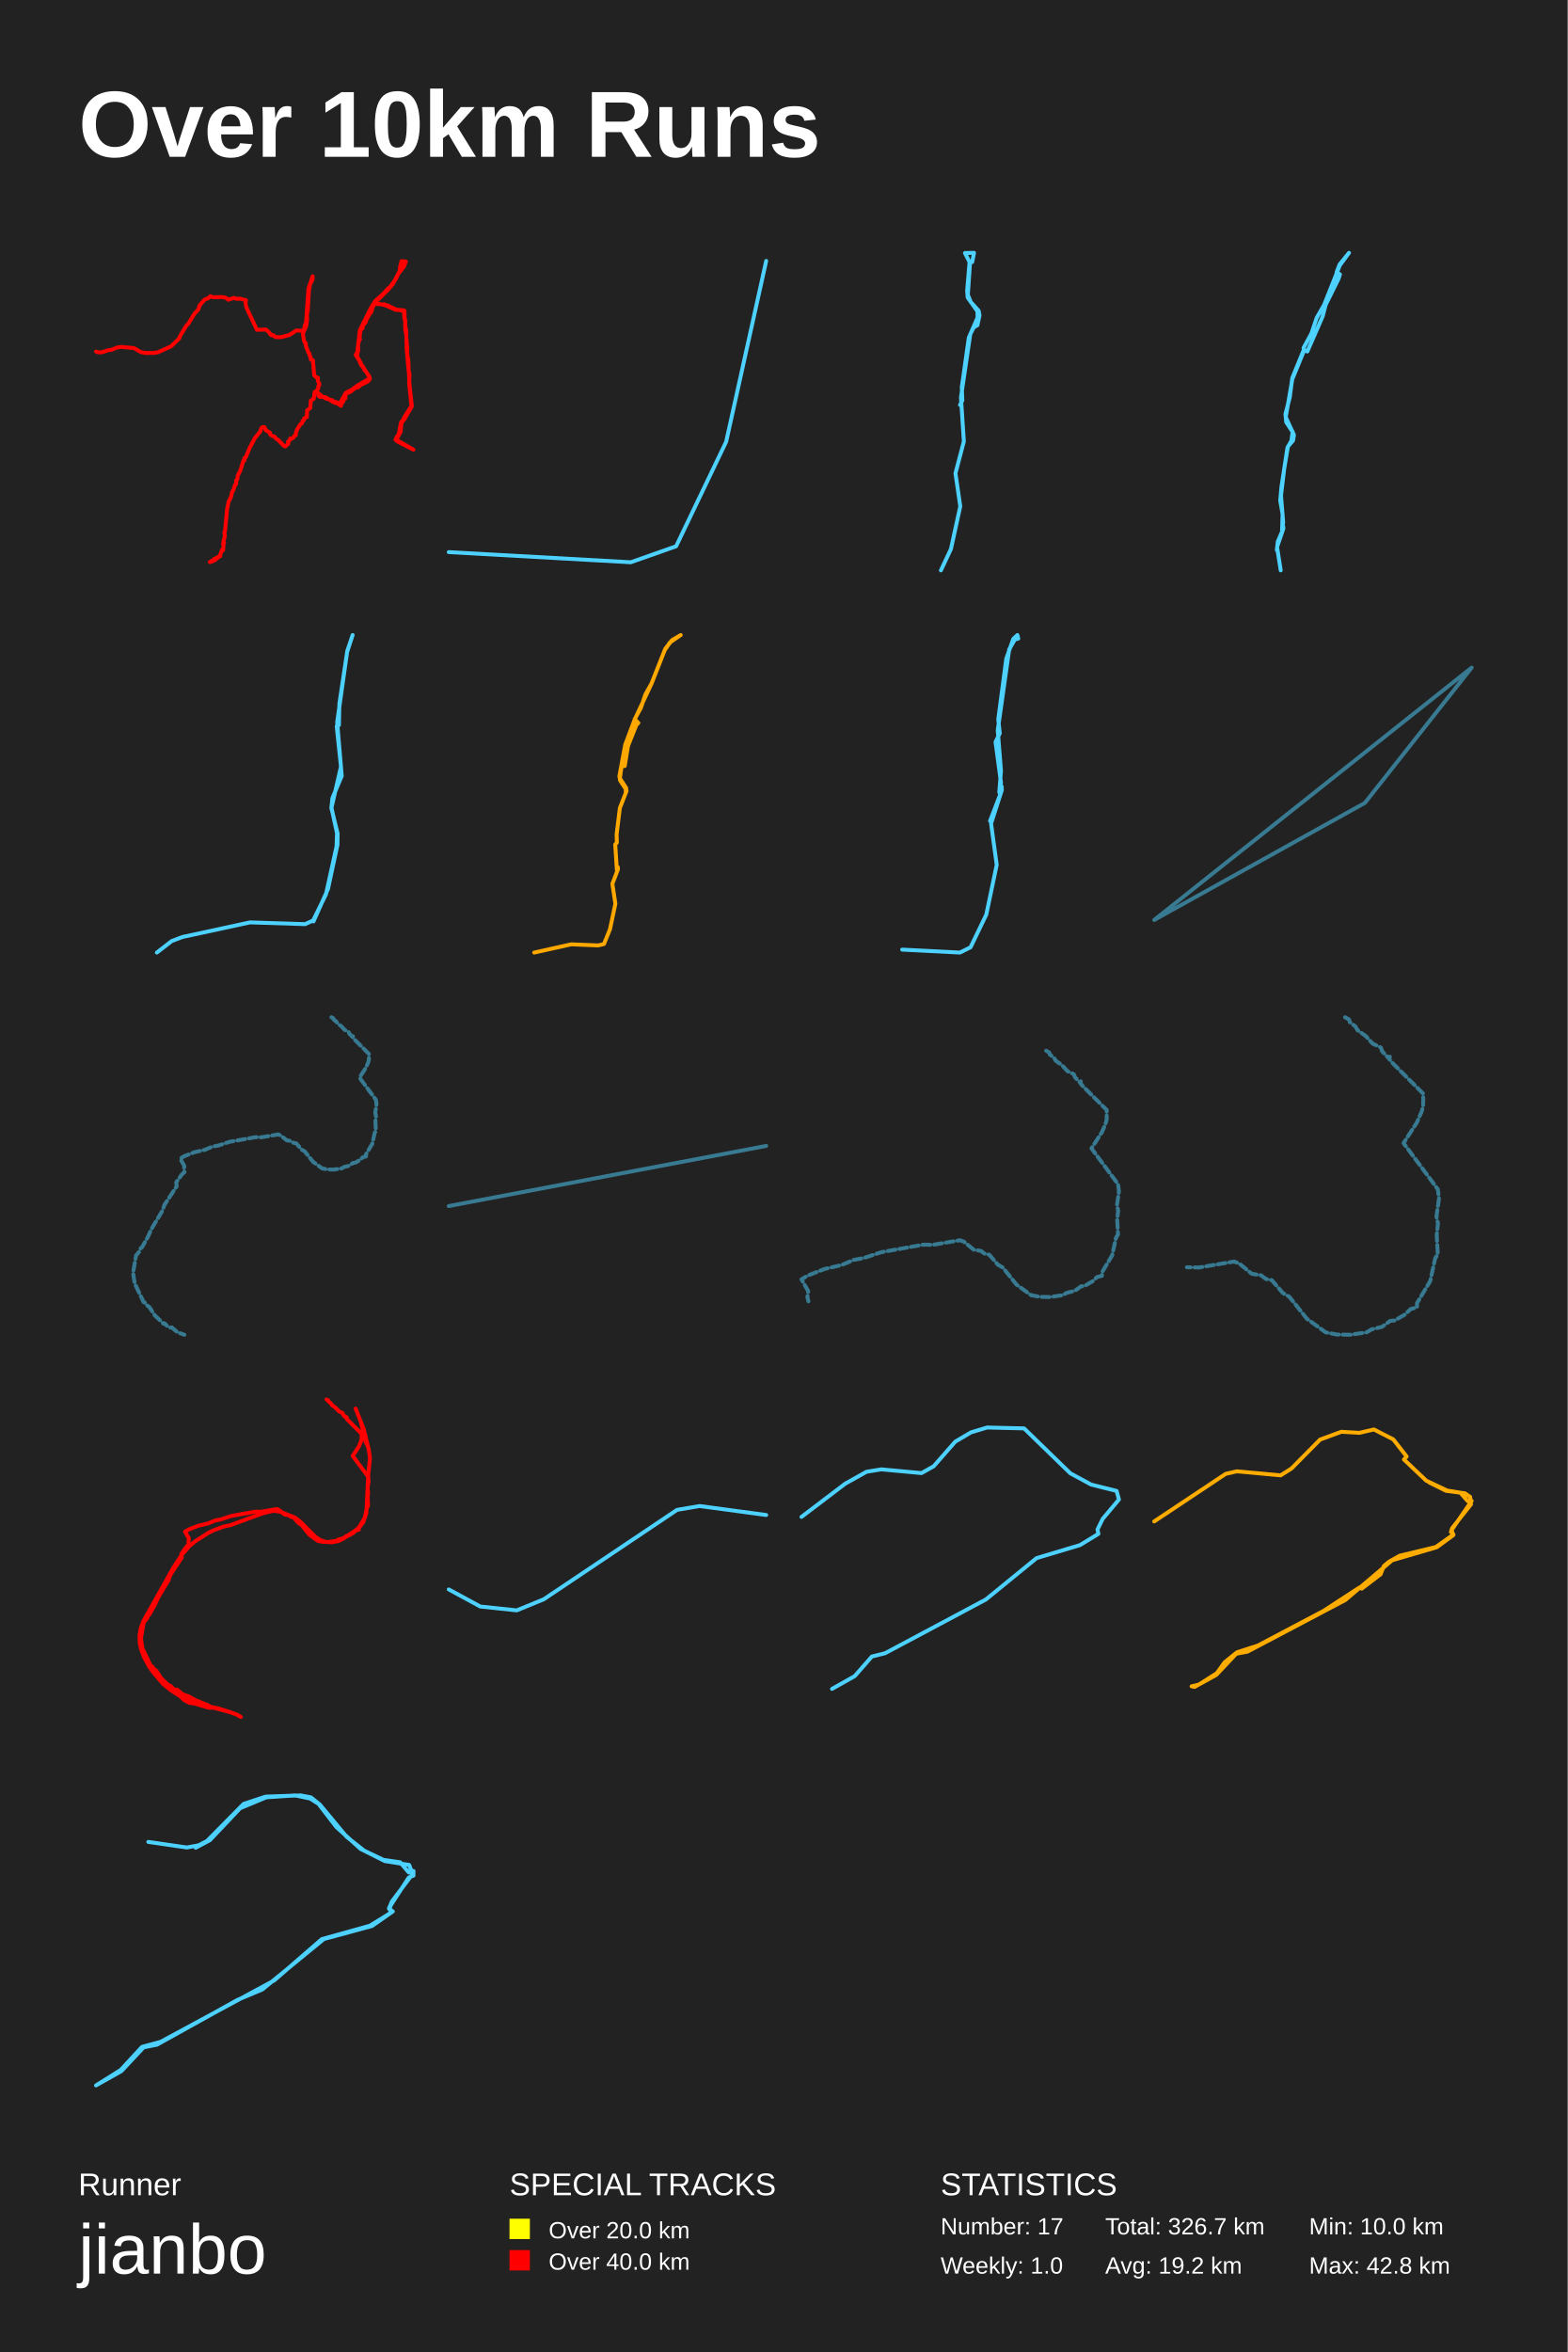
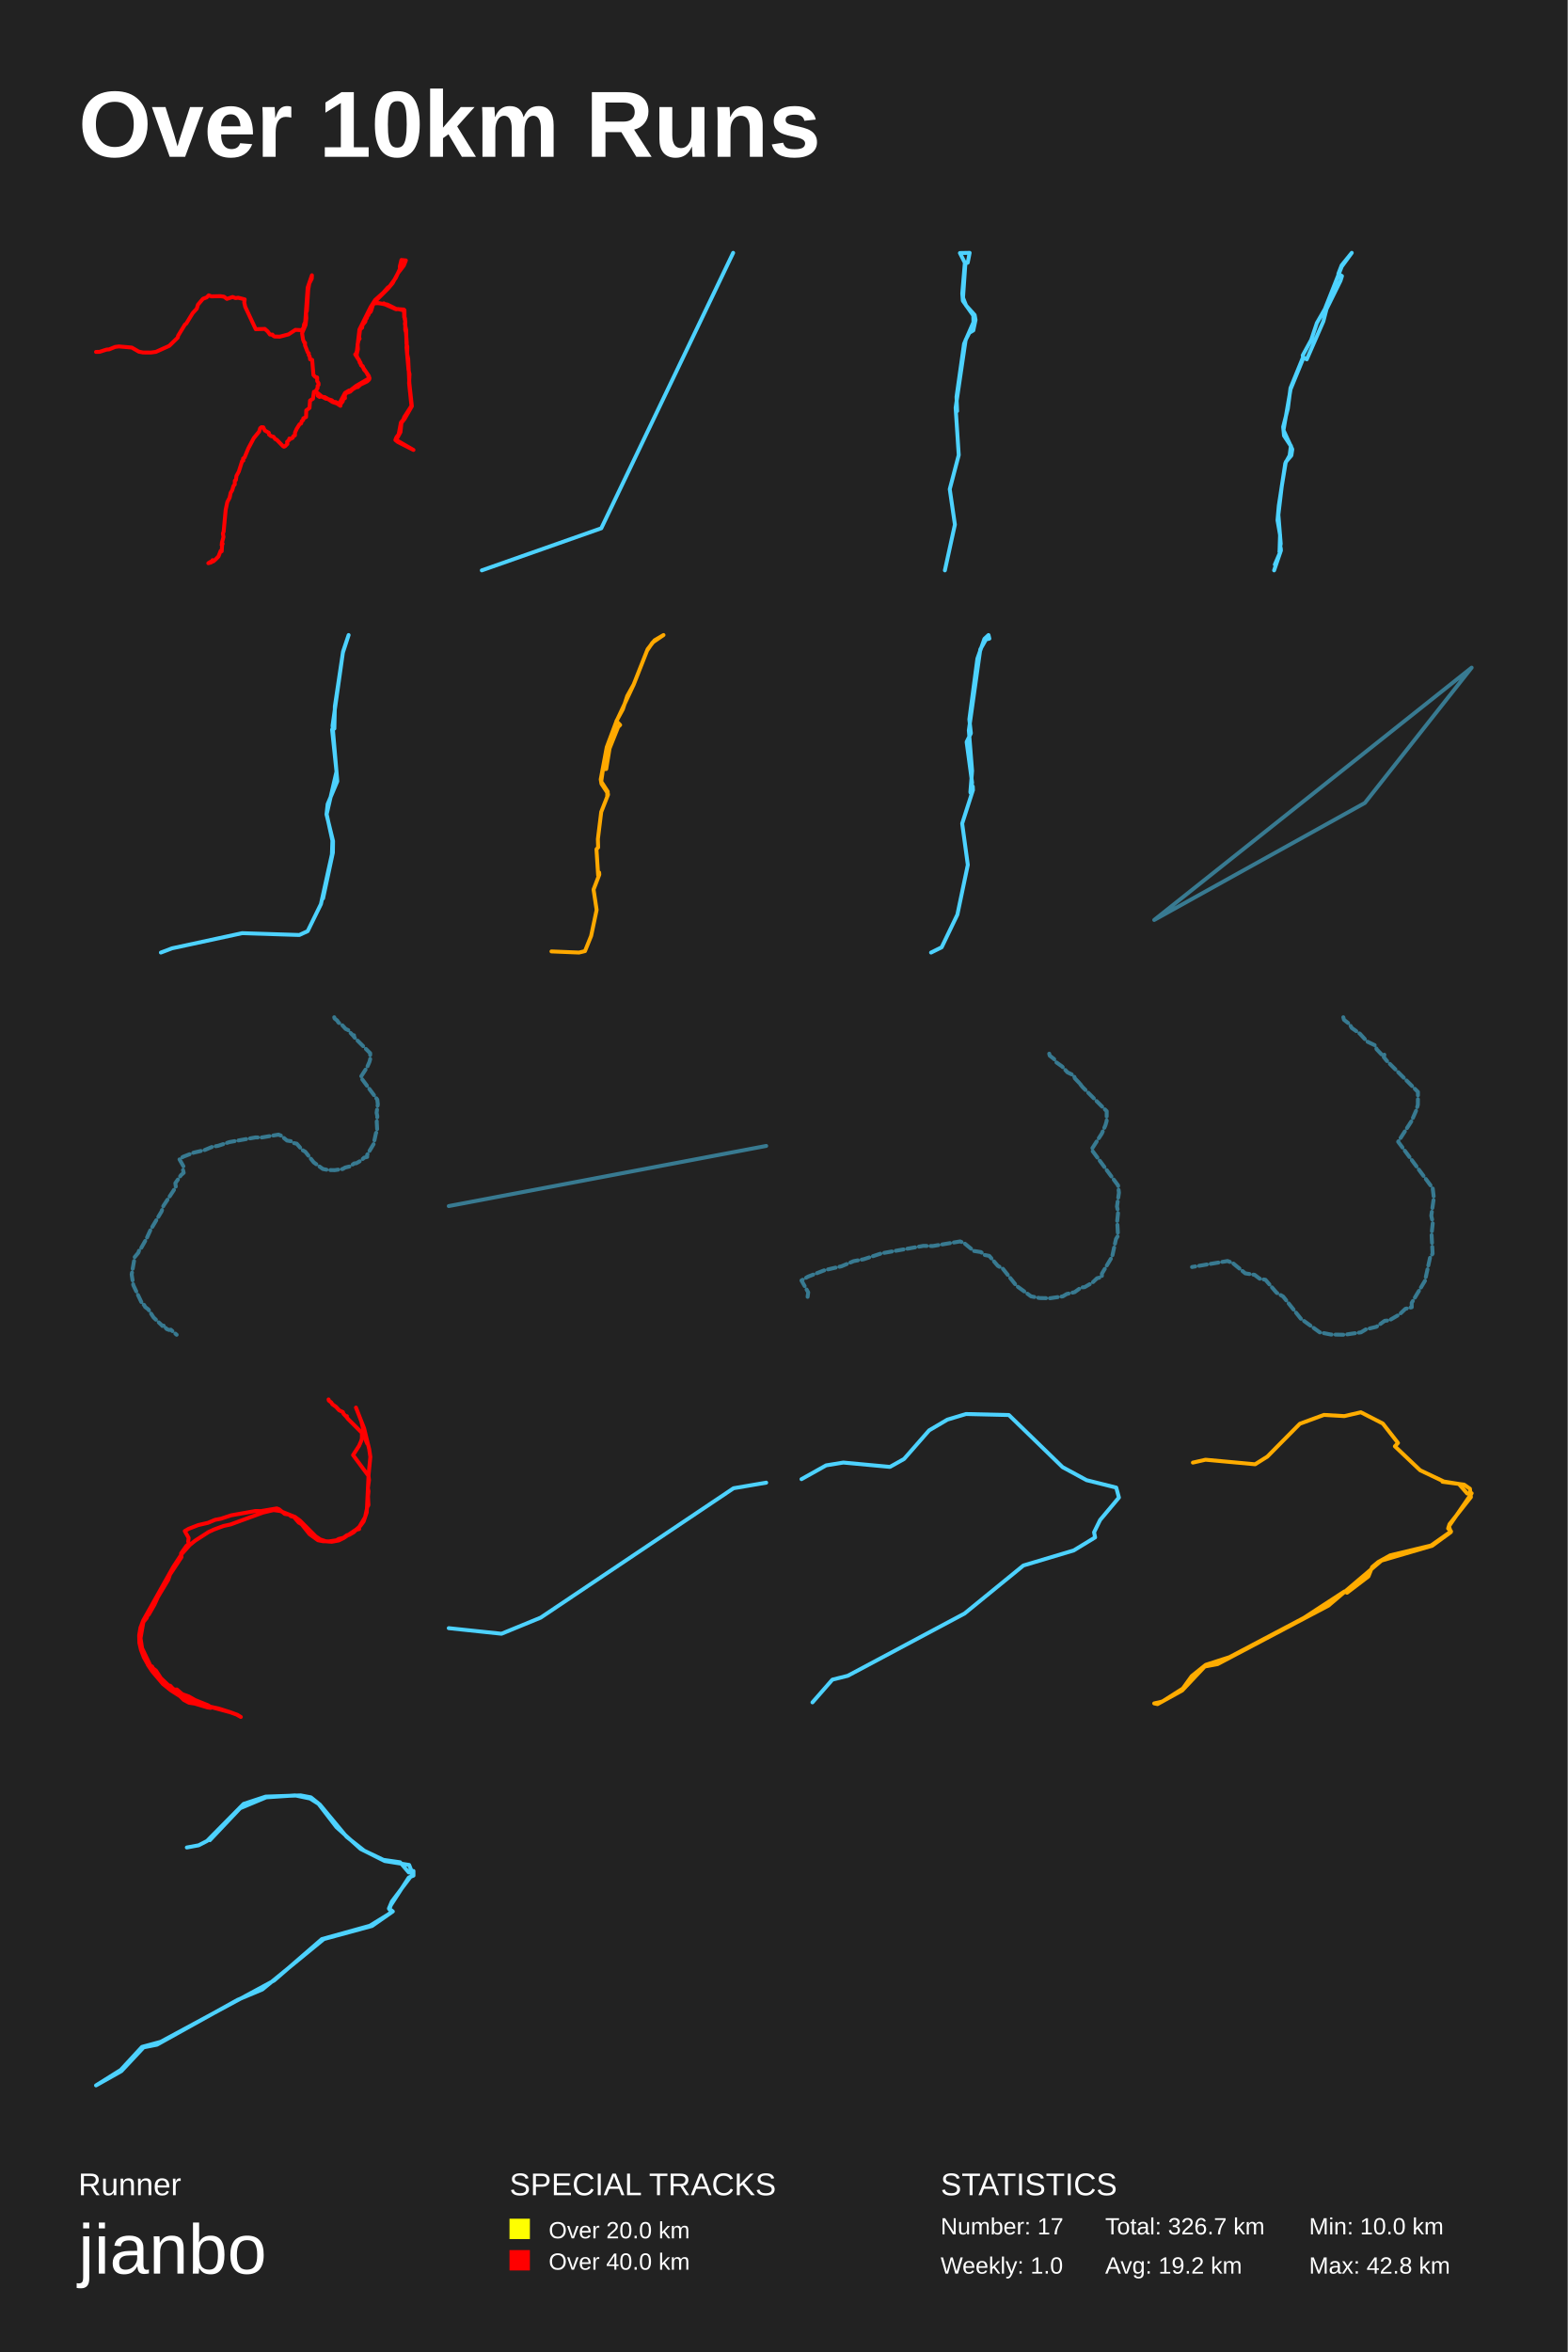
<svg xmlns="http://www.w3.org/2000/svg" baseProfile="full" height="300mm" version="1.1" viewBox="0,0,200,300" width="200mm">
  <defs />
  <rect fill="#222222" height="300" width="200" x="0" y="0" />
  <text fill="#FFFFFF" style="font-size:12px; font-family:Arial; font-weight:bold;" x="10" y="20">Over 10km Runs</text>
  <text fill="#FFFFFF" style="font-size:4px; font-family:Arial" x="10" y="280">Runner</text>
  <text fill="#FFFFFF" style="font-size:9px; font-family:Arial" x="10" y="290">jianbo</text>
  <text fill="#FFFFFF" style="font-size:4px; font-family:Arial" x="65" y="280">SPECIAL TRACKS</text>
  <rect fill="yellow" height="2.6" width="2.6" x="65" y="283" />
  <text fill="#FFFFFF" style="font-size:3px; font-family:Arial" x="70" y="285.5">Over 20.0 km</text>
  <rect fill="red" height="2.6" width="2.6" x="65" y="287" />
  <text fill="#FFFFFF" style="font-size:3px; font-family:Arial" x="70" y="289.5">Over 40.0 km</text>
  <text fill="#FFFFFF" style="font-size:4px; font-family:Arial" x="120" y="280">STATISTICS</text>
  <text fill="#FFFFFF" style="font-size:3px; font-family:Arial" x="120" y="285">Number: 17</text>
  <text fill="#FFFFFF" style="font-size:3px; font-family:Arial" x="120" y="290">Weekly: 1.0</text>
  <text fill="#FFFFFF" style="font-size:3px; font-family:Arial" x="141" y="285">Total: 326.7 km</text>
  <text fill="#FFFFFF" style="font-size:3px; font-family:Arial" x="141" y="290">Avg: 19.2 km</text>
  <text fill="#FFFFFF" style="font-size:3px; font-family:Arial" x="167" y="285">Min: 10.0 km</text>
  <text fill="#FFFFFF" style="font-size:3px; font-family:Arial" x="167" y="290">Max: 42.8 km</text>
-   <polyline fill="none" opacity="1" points="12.25,44.846 12.554,44.947 12.999,44.935 13.868,44.655 14.225,44.62 14.964,44.316 15.442,44.251 17.079,44.394 17.973,44.911 18.499,45.018 19.504,45.024 20.132,44.941 21.832,44.174 22.904,43.127 22.947,42.901 23.812,41.48 23.981,41.361 24.797,40.029 25.309,39.47 25.463,38.958 26.096,38.221 26.565,38.042 26.825,37.781 27.154,37.912 28.298,37.888 28.757,37.953 29.129,38.233 29.853,37.989 30.216,38.132 30.554,38.084 31.38,38.292 31.322,38.691 31.447,39.238 32.775,42.069 33.925,42.033 34.287,42.348 34.577,42.74 34.9,42.752 34.876,42.812 35.151,42.996 35.818,43.014 36.929,42.723 37.803,42.152 38.619,42.193 38.836,41.86 38.889,41.486 39.044,41.153 39.353,36.805 39.889,35.241 39.875,35.658 39.556,36.282 39.425,37.025 39.247,39.767 39.145,39.963 39.184,40.677 39.083,41.539 38.643,42.574 38.769,43.389 38.914,43.751 39.02,43.793 39.015,44.108 39.372,45.03 39.498,45.113 39.483,45.321 39.604,45.512 39.662,45.88 39.923,45.952 40.082,47.866 40.314,48.11 40.556,48.181 40.556,48.627 40.729,48.901 40.734,49.121 40.609,49.246 40.609,49.519 40.338,49.947 40.618,50.197 40.633,50.494 40.85,50.643 40.971,50.595 41.526,50.667 41.826,50.887 42.42,51.071 42.618,51.273 42.898,51.285 43.347,51.511 44.086,50.132 44.598,49.828 44.748,49.816 45.501,49.24 47.182,48.259 46.776,47.515 46.481,47.182 46.322,46.748 46.109,46.635 46.047,46.32 45.371,45.256 45.501,45.125 45.593,44.804 45.907,42.116 47.322,39.268 47.892,38.37 48.92,37.454 49.5,36.793 49.717,36.657 50.504,35.58 51.021,34.456 51.021,34.123 51.224,33.308 51.784,33.362 51.528,34.01 50.78,34.979 50.113,36.234 49.529,36.93 48.162,38.286 47.858,38.72 49.012,38.869 49.002,38.798 48.949,38.851 49.456,38.952 50.591,39.517 51.523,39.577 51.605,39.66 51.62,40.689 51.712,41.087 51.663,41.397 51.832,42.199 51.857,43.853 51.968,44.293 51.953,45.196 52.084,45.833 52.228,48.907 52.547,51.814 51.62,53.425 51.224,53.925 51.103,55.09 50.562,56.089 52.75,57.355 50.755,56.339 50.456,56.095 50.591,55.75 50.876,55.375 51.161,53.877 51.456,53.532 51.581,53.194 52.494,51.773 52.195,48.907 52.248,47.759 52.122,47.212 51.871,44.394 51.9,43.775 51.803,42.473 51.702,42.122 51.712,41.147 51.668,40.659 51.572,40.534 51.552,39.696 50.784,39.511 50.548,39.547 49.113,38.917 48.379,38.768 47.771,38.792 47.602,39.03 47.384,39.743 47.293,39.91 47.167,39.922 47.046,40.279 46.94,40.308 46.848,40.665 46.713,40.778 46.655,41.105 46.283,41.557 46.25,41.878 46.037,42.045 45.974,42.205 45.868,43.056 45.926,43.276 45.81,43.43 45.68,43.954 45.709,44.608 45.549,45.333 45.655,45.672 45.897,46.029 45.931,46.273 47.1,47.997 47.177,48.324 47.124,48.455 46.863,48.693 46.047,49.079 45.704,49.394 45.549,49.394 45.11,49.638 44.733,49.971 44.144,50.203 44.047,50.536 44.076,50.798 43.82,50.94 43.811,51.178 43.468,51.63 43.502,51.767 43.043,51.463 42.507,51.291 41.724,50.78 41.662,50.875 41.164,50.601 40.536,50.084 40.145,49.989 40.024,50.869 39.652,51.101 39.585,52.034 39.174,52.349 39.15,53.182 38.802,53.354 38.788,53.568 38.6,53.705 38.532,53.99 38.315,54.121 37.962,54.686 37.75,55.161 37.74,55.5 37.523,55.619 37.455,55.815 37.16,55.976 37.04,55.91 36.962,56.154 36.745,56.321 36.789,56.582 36.484,56.891 36.344,56.945 36.219,56.868 35.451,56.077 35.238,55.976 35.031,55.691 34.712,55.595 34.456,55.399 34.437,55.179 33.92,54.888 33.736,54.49 33.505,54.472 33.335,54.603 33.2,55.037 32.529,55.857 31.843,57.147 31.355,58.324 31.177,58.443 31.201,58.705 31.056,58.758 30.631,60.096 30.336,60.637 30.269,61.154 30.134,61.243 30.114,61.736 29.96,61.909 29.8,62.455 29.602,62.782 29.472,63.395 29.177,63.953 28.97,64.946 28.714,67.692 28.617,67.936 28.694,68.37 28.482,69.142 28.588,69.231 28.458,69.374 28.521,69.392 28.467,70.182 28.332,70.135 28.062,70.83 27.695,71.21 27.405,71.46 27.26,71.424 27.125,71.597 26.772,71.692 27.081,71.502 27.299,71.49 27.308,71.306 28.11,70.937" stroke="red" stroke-dasharray="none" stroke-linecap="round" stroke-linejoin="round" stroke-width="0.5" />
-   <polyline fill="none" opacity="1" points="57.25,70.422 80.468,71.718 86.254,69.681 92.641,56.344 97.75,33.282" stroke="#4dd2ff" stroke-dasharray="none" stroke-linecap="round" stroke-linejoin="round" stroke-width="0.5" />
-   <polyline fill="none" opacity="1" points="122.474,51.658 122.772,51.075 122.702,49.389 123.596,43.078 124.858,40.182 124.788,39.642 124.718,40.55 124.7,39.707 123.455,37.956 123.385,37.091 123.683,33.547 124.034,33.417 124.262,32.25 123.105,32.272 123.753,33.547 123.473,37.589 123.841,38.518 124.858,39.642 124.963,40.225 124.7,41.479 124.227,41.76 123.789,42.603 122.596,50.686 122.965,56.305 121.895,60.368 122.509,64.582 121.317,70.027 120.037,72.75" stroke="#4dd2ff" stroke-dasharray="none" stroke-linecap="round" stroke-linejoin="round" stroke-width="0.5" />
-   <polyline fill="none" opacity="1" points="162.899,70.177 163.012,69.093 163.716,67.45 163.703,67.125 163.565,67.543 163.628,65.59 163.326,63.854 163.477,62.134 164.244,57.128 164.759,56.198 164.91,55.051 164.96,55.594 164.935,55.129 164.093,53.858 163.992,52.819 164.546,50.665 164.86,48.231 166.343,44.589 166.783,44.837 168.745,40.342 169.122,38.885 170.769,35.552 170.945,34.994 170.517,34.73 170.907,33.723 172.101,32.25 170.92,33.862 168.921,38.9 167.978,40.543 167.311,42.527 166.306,44.372 166.369,44.713 164.872,48.355 164.03,53.207 165.074,55.47 164.96,56.198 164.307,56.958 163.829,59.825 163.427,63.204 163.703,66.629 163.552,67.558 163.703,67.156 163.728,67.419 162.924,69.775 163.389,72.75" stroke="#4dd2ff" stroke-dasharray="none" stroke-linecap="round" stroke-linejoin="round" stroke-width="0.5" />
-   <polyline fill="none" opacity="1" points="20.011,121.5 21.904,120.035 23.274,119.514 31.896,117.651 38.926,117.875 39.953,117.403 41.585,114.076 42.935,107.968 42.995,106.279 42.29,103.026 43.499,97.787 42.955,92.622 43.237,92.498 43.297,89.766 44.304,83.036 44.989,81.0 44.284,83.161 43.015,92.125 43.599,98.979 42.411,101.785 42.27,103.051 43.076,106.329 43.055,107.744 41.847,113.381 39.994,117.527" stroke="#4dd2ff" stroke-dasharray="none" stroke-linecap="round" stroke-linejoin="round" stroke-width="0.5" />
-   <polyline fill="none" opacity="1" points="68.154,121.5 72.874,120.449 76.304,120.59 77.053,120.411 77.822,118.514 78.508,115.272 78.124,112.735 78.841,110.864 78.82,110.608 78.696,110.954 78.488,107.711 78.696,107.481 78.664,106.443 79.08,103.059 79.933,100.893 79.87,100.573 79.829,101.098 79.839,100.65 79.111,99.547 79.018,98.996 79.766,94.985 80.962,91.793 83.135,87.166 84.871,82.756 85.734,81.654 86.846,81.0 85.463,81.949 84.788,82.961 83.124,87.166 82.324,88.601 81.773,90.268 80.972,91.729 81.44,92.216 81.191,92.46 80.12,95.138 79.704,97.702 79.298,97.74 79.08,99.265 79.891,100.521 79.881,101.021" stroke="#ffa900" stroke-dasharray="none" stroke-linecap="round" stroke-linejoin="round" stroke-width="0.5" />
-   <polyline fill="none" opacity="1" points="126.307,104.72 127.812,100.794 127.79,100.31 127.507,101.116 127.703,99.826 127.005,94.635 127.55,93.533 127.354,91.758 128.379,84.012 129.274,81.484 129.797,81.0 129.906,81.457 129.47,81.565 128.75,82.829 127.289,93.156 127.703,98.32 127.485,101.036 127.703,100.256 127.768,100.901 126.438,105.043 127.158,110.314 125.827,116.66 123.82,120.828 122.467,121.5 115.094,121.124" stroke="#4dd2ff" stroke-dasharray="none" stroke-linecap="round" stroke-linejoin="round" stroke-width="0.5" />
-   <polyline fill="none" opacity="0.5" points="187.75,85.158 174.124,102.416 147.25,117.342 187.75,85.158 174.124,102.416 147.25,117.342 187.75,85.158 174.124,102.416 147.25,117.342 187.75,85.158 174.124,102.416 147.25,117.342 187.75,85.158 174.124,102.416 147.25,117.342 187.75,85.158 174.124,102.416 147.25,117.342 187.75,85.158 174.124,102.416 147.25,117.342 187.75,85.158 174.124,102.416 147.25,117.342 187.75,85.158 174.124,102.416 147.25,117.342 187.75,85.158 174.124,102.416 147.25,117.342 187.75,85.158 174.124,102.416 147.25,117.342 187.75,85.158 174.124,102.416 147.25,117.342 187.75,85.158 174.124,102.416 147.25,117.342 187.75,85.158 174.124,102.416 147.25,117.342 187.75,85.158 174.124,102.416 147.25,117.342 187.75,85.158 174.124,102.416 147.25,117.342 187.75,85.158 174.124,102.416 147.25,117.342 187.75,85.158 174.124,102.416 147.25,117.342 187.75,85.158 174.124,102.416 147.25,117.342 187.75,85.158 174.124,102.416 147.25,117.342 187.75,85.158 174.124,102.416 147.25,117.342 187.75,85.158 174.124,102.416 147.25,117.342 187.75,85.158 174.124,102.416 147.25,117.342 187.75,85.158 174.124,102.416 147.25,117.342 187.75,85.158 174.124,102.416 147.25,117.342 187.75,85.158 174.124,102.416 147.25,117.342 187.75,85.158 174.124,102.416 147.25,117.342 187.75,85.158 174.124,102.416 147.25,117.342 187.75,85.158 174.124,102.416 147.25,117.342 187.75,85.158 174.124,102.416 147.25,117.342 187.75,85.158 174.124,102.416 147.25,117.342 187.75,85.158 174.124,102.416 147.25,117.342 187.75,85.158 174.124,102.416 147.25,117.342 187.75,85.158 174.124,102.416 147.25,117.342 187.75,85.158 174.124,102.416 147.25,117.342 187.75,85.158 174.124,102.416 147.25,117.342 187.75,85.158 174.124,102.416 147.25,117.342 187.75,85.158 174.124,102.416 147.25,117.342 187.75,85.158 174.124,102.416 147.25,117.342 187.75,85.158 174.124,102.416 147.25,117.342 187.75,85.158 174.124,102.416 147.25,117.342 187.75,85.158 174.124,102.416 147.25,117.342 187.75,85.158 174.124,102.416 147.25,117.342 187.75,85.158 174.124,102.416 147.25,117.342 187.75,85.158 174.124,102.416 147.25,117.342" stroke="#4dd2ff" stroke-dasharray="1,0.5" stroke-linecap="round" stroke-linejoin="round" stroke-width="0.5" />
-   <polyline fill="none" opacity="0.5" points="42.284,129.75 42.529,129.89 42.569,130.044 42.911,130.31 43.042,130.541 43.544,130.898 43.967,131.36 44.474,131.606 44.554,131.837 44.942,132.243 45.022,132.166 44.988,132.313 45.165,132.53 47.064,134.427 47.059,135.204 46.962,135.54 46.676,136.192 45.861,137.452 47.96,140.28 48.028,140.854 47.874,141.946 47.966,142.366 47.892,143.081 47.954,144.25 47.795,144.509 47.492,145.895 46.682,147.246 46.688,147.505 46.3,147.603 45.946,147.939 45.324,148.303 45.045,148.331 44.537,148.695 43.904,148.849 43.602,149.031 42.603,149.178 41.776,149.164 41.097,149.031 39.945,148.198 38.872,146.854 38.473,146.623 37.8,145.839 37.446,145.769 37.138,145.538 36.573,145.447 35.814,144.824 35.495,144.698 33.339,145.062 32.603,145.048 29.305,145.636 27.885,146.105 27.103,146.252 26.139,146.658 24.81,146.966 23.498,147.477 22.984,147.778 23.515,148.716 23.452,149.185 23.532,149.514 23.201,149.801 22.482,150.816 22.545,151.306 20.971,153.692 20.742,154.385 19.339,156.73 18.86,157.787 18.101,159.116 17.947,159.207 17.81,159.592 17.359,160.138 16.972,162.336 17.183,163.693 18.324,166.094 18.546,166.185 18.672,166.436 19.071,166.737 19.738,167.766 20.794,168.767 21.005,168.795 20.834,168.83 21.062,168.851 21.398,169.221 21.701,169.34 21.906,169.305 22.648,169.942 23.521,170.25" stroke="#4dd2ff" stroke-dasharray="1,0.5" stroke-linecap="round" stroke-linejoin="round" stroke-width="0.5" />
-   <polyline fill="none" opacity="0.5" points="97.75,146.164 57.25,153.836 97.75,146.164 57.25,153.836 97.75,146.164 57.25,153.836 97.75,146.164 57.25,153.836 97.75,146.164 57.25,153.836 97.75,146.164 57.25,153.836" stroke="#4dd2ff" stroke-dasharray="1,0.5" stroke-linecap="round" stroke-linejoin="round" stroke-width="0.5" />
-   <polyline fill="none" opacity="0.5" points="133.46,134.02 133.857,134.246 133.921,134.495 134.475,134.925 134.687,135.299 135.499,135.877 136.181,136.624 137.003,137.02 137.132,137.394 137.759,138.051 137.888,137.926 137.833,138.164 138.119,138.515 141.191,141.583 141.182,142.84 141.025,143.384 140.564,144.437 139.244,146.475 142.639,151.049 142.75,151.977 142.501,153.743 142.649,154.422 142.529,155.577 142.63,157.468 142.372,157.887 141.883,160.128 140.573,162.313 140.582,162.732 139.955,162.89 139.383,163.433 138.377,164.022 137.925,164.067 137.104,164.656 136.08,164.905 135.591,165.199 133.977,165.437 132.639,165.414 131.541,165.199 129.677,163.852 127.943,161.679 127.297,161.305 126.209,160.037 125.637,159.924 125.138,159.551 124.225,159.403 122.998,158.396 122.482,158.192 118.994,158.781 117.804,158.758 112.472,159.709 110.175,160.468 108.911,160.705 107.352,161.362 105.202,161.86 103.08,162.686 102.25,163.173 103.108,164.69 103.006,165.448 103.136,165.98" stroke="#4dd2ff" stroke-dasharray="1,0.5" stroke-linecap="round" stroke-linejoin="round" stroke-width="0.5" />
-   <polyline fill="none" opacity="0.5" points="171.603,129.75 172.114,130.042 172.198,130.363 172.911,130.918 173.185,131.399 174.231,132.144 175.111,133.107 176.17,133.618 176.336,134.1 177.145,134.946 177.311,134.786 177.24,135.092 177.609,135.545 181.569,139.5 181.557,141.121 181.355,141.821 180.76,143.179 179.06,145.806 183.436,151.702 183.579,152.899 183.258,155.175 183.448,156.051 183.293,157.54 183.424,159.977 183.091,160.517 182.461,163.406 180.772,166.223 180.784,166.762 179.975,166.967 179.238,167.667 177.942,168.426 177.359,168.484 176.3,169.243 174.98,169.564 174.35,169.944 172.269,170.25 170.544,170.221 169.129,169.944 166.727,168.207 164.491,165.405 163.659,164.924 162.255,163.289 161.518,163.143 160.876,162.662 159.698,162.472 158.117,161.173 157.451,160.911 152.955,161.67 151.421,161.64" stroke="#4dd2ff" stroke-dasharray="1,0.5" stroke-linecap="round" stroke-linejoin="round" stroke-width="0.5" />
-   <polyline fill="none" opacity="1" points="41.655,178.5 41.885,178.631 41.922,178.775 42.243,179.024 42.365,179.24 42.835,179.574 43.23,180.007 43.705,180.236 43.78,180.452 44.142,180.832 44.217,180.76 44.185,180.897 44.351,181.101 46.128,182.876 46.122,183.603 46.032,183.917 45.765,184.526 45.002,185.705 46.966,188.351 47.03,188.888 46.886,189.91 46.971,190.303 46.902,190.971 46.96,192.065 46.811,192.307 46.528,193.604 45.77,194.867 45.776,195.11 45.413,195.201 45.082,195.516 44.5,195.856 44.239,195.882 43.764,196.223 43.171,196.367 42.888,196.537 41.954,196.675 41.18,196.662 40.545,196.537 39.467,195.758 38.464,194.501 38.09,194.285 37.461,193.551 37.13,193.486 36.842,193.27 36.313,193.184 35.603,192.602 35.305,192.484 33.287,192.824 32.599,192.811 29.514,193.361 28.185,193.8 27.454,193.938 26.552,194.317 25.309,194.606 24.081,195.084 23.601,195.365 24.097,196.243 24.038,196.681 24.113,196.989 23.804,197.258 23.131,198.207 23.19,198.665 21.717,200.898 21.503,201.547 20.19,203.74 19.742,204.729 19.032,205.973 18.888,206.058 18.76,206.418 18.339,206.929 17.976,208.984 18.173,210.254 19.24,212.5 19.449,212.585 19.566,212.821 19.94,213.102 20.564,214.064 21.551,215 21.749,215.027 21.589,215.059 21.802,215.079 22.117,215.426 22.4,215.537 22.592,215.505 23.286,216.1 24.102,216.388 24.919,216.853 26.547,217.508 26.926,217.75 26.899,217.848 26.493,217.789 24.882,217.305 24.145,217.193 23.473,216.833 23.008,216.369 21.834,215.622 20.826,214.811 19.454,213.194 18.904,212.369 19.731,213.456 21.247,215.033 22.528,215.989 23.329,216.46 24.871,217.187 29.391,218.404 30.197,218.699 30.731,219.0 30.283,218.725 29.295,218.365 27.902,217.927 25.778,217.455 23.99,216.761 23.03,216.277 21.904,215.518 20.473,214.241 18.83,212.199 18.392,211.413 18.029,210.464 17.826,209.587 17.799,208.618 17.965,207.649 18.306,206.752 22.128,199.936 23.211,198.286 24.22,197.153 24.914,196.59 26.621,195.49 27.326,195.162 28.537,194.717 29.418,194.527 33.538,193.021 34.888,192.7 35.753,192.824 37.61,193.564 38.261,194.042 40.247,196.033 40.828,196.426 41.554,196.668 42.291,196.727 43.176,196.564 43.817,196.249 45.429,195.149 45.925,194.717 46.347,194.141 46.742,192.995 46.976,188.181 47.201,185.941 47.051,184.939 46.405,182.293 45.37,179.666 46.048,181.395 46.635,183.858 46.816,184.277 46.896,184.395" stroke="red" stroke-dasharray="none" stroke-linecap="round" stroke-linejoin="round" stroke-width="0.5" />
-   <polyline fill="none" opacity="1" points="57.25,202.732 61.278,204.914 65.925,205.405 69.378,203.987 86.375,192.586 89.252,192.095 97.75,193.241" stroke="#4dd2ff" stroke-dasharray="none" stroke-linecap="round" stroke-linejoin="round" stroke-width="0.5" />
-   <polyline fill="none" opacity="1" points="102.25,193.484 107.834,189.243 110.546,187.726 112.438,187.418 117.566,187.895 119.116,187.024 121.873,183.878 123.879,182.699 125.93,182.081 130.648,182.193 136.551,187.923 139.195,189.356 142.454,190.17 142.75,191.265 140.676,193.737 140.015,195.085 140.129,195.647 137.782,197.079 132.243,198.737 125.771,204.017 112.916,210.87 111.23,211.291 109.042,213.79 106.147,215.419" stroke="#4dd2ff" stroke-dasharray="none" stroke-linecap="round" stroke-linejoin="round" stroke-width="0.5" />
-   <polyline fill="none" opacity="1" points="147.25,194.059 156.374,187.992 157.796,187.668 163.376,188.181 164.754,187.318 168.408,183.624 171.121,182.626 173.419,182.761 175.278,182.329 177.751,183.597 179.457,185.781 179.107,186.158 181.952,188.855 184.621,190.122 186.306,190.392 187.247,191.47 187.75,191.443 185.19,195.164 185.409,195.812 183.308,197.349 177.598,199.02 171.624,204.089 159.153,210.668 157.709,210.938 155.171,213.634 152.392,215.171 152.02,215.09 152.939,214.874 155.236,213.418 156.243,212.016 157.818,210.749 160.487,209.886 168.868,205.464 173.419,202.499 173.725,202.633 176.132,200.8 176.547,199.748 177.226,199.182 178.582,198.427 183.177,197.322 185.431,195.731 185.103,195.407 185.256,194.922 187.662,191.875 187.553,190.931 186.897,190.473 184.468,190.149 182.346,189.097" stroke="#ffac00" stroke-dasharray="none" stroke-linecap="round" stroke-linejoin="round" stroke-width="0.5" />
-   <polyline fill="none" opacity="1" points="18.921,234.938 23.836,235.649 25.34,235.371 26.419,234.814 31.083,230.086 33.892,229.159 38.356,229.004 39.66,229.251 40.813,230.179 44.224,234.289 46.456,236.051 48.913,237.225 51.045,237.534 52.148,238.832 52.75,238.647 52.75,239.234 52.148,239.481 49.866,243.004 49.665,243.53 50.117,243.808 47.459,245.662 41.315,247.331 33.465,253.759 30.306,255.087 20.024,260.804 18.319,261.144 15.485,264.173 12.25,265.996 15.41,264.018 18.118,261.082 20.5,260.434 34.97,252.615 41.064,247.331 47.183,245.631 49.59,244.148 50.042,243.746 49.615,243.437 49.991,242.541 52.65,239.018 52.198,237.874 49.089,237.38 46.004,235.834 42.92,233.053 40.638,230.086 39.559,229.406 37.653,229.004 33.967,229.251 30.632,230.642 26.77,234.722 24.964,235.68" stroke="#4dd2ff" stroke-dasharray="none" stroke-linecap="round" stroke-linejoin="round" stroke-width="0.5" />
+   <polyline fill="none" opacity="1" points="12.25,44.889 12.698,44.877 13.574,44.596 13.934,44.56 14.678,44.254 15.16,44.188 16.809,44.332 17.71,44.854 18.24,44.961 19.252,44.967 19.885,44.883 21.598,44.111 22.678,43.056 22.722,42.828 23.593,41.396 23.763,41.277 24.585,39.934 25.101,39.371 25.257,38.856 25.894,38.113 26.366,37.933 26.629,37.669 26.96,37.801 28.113,37.777 28.576,37.843 28.95,38.125 29.68,37.879 30.045,38.023 30.386,37.975 31.218,38.185 31.159,38.586 31.286,39.137 32.624,41.99 33.782,41.954 34.147,42.271 34.439,42.667 34.765,42.679 34.741,42.739 35.018,42.924 35.69,42.942 36.809,42.649 37.69,42.073 38.512,42.115 38.731,41.78 38.784,41.402 38.94,41.067 39.252,36.687 39.792,35.111 39.777,35.53 39.456,36.159 39.325,36.908 39.145,39.671 39.042,39.868 39.081,40.587 38.979,41.456 38.536,42.499 38.663,43.32 38.809,43.685 38.916,43.727 38.911,44.045 39.271,44.973 39.398,45.057 39.383,45.267 39.505,45.459 39.563,45.83 39.826,45.902 39.986,47.831 40.22,48.077 40.463,48.149 40.463,48.598 40.638,48.874 40.643,49.095 40.517,49.221 40.517,49.497 40.244,49.928 40.527,50.18 40.541,50.479 40.76,50.629 40.882,50.581 41.441,50.653 41.743,50.874 42.342,51.06 42.541,51.264 42.823,51.276 43.276,51.504 44.02,50.114 44.536,49.808 44.687,49.796 45.446,49.215 47.139,48.227 46.731,47.478 46.434,47.142 46.273,46.705 46.059,46.591 45.996,46.273 45.315,45.201 45.446,45.069 45.539,44.746 45.855,42.037 47.281,39.167 47.855,38.263 48.891,37.34 49.475,36.675 49.694,36.537 50.487,35.452 51.008,34.32 51.008,33.984 51.212,33.163 51.777,33.217 51.519,33.87 50.765,34.847 50.093,36.111 49.504,36.812 48.127,38.179 47.821,38.616 48.984,38.766 48.974,38.694 48.92,38.748 49.431,38.85 50.575,39.419 51.514,39.479 51.597,39.563 51.611,40.599 51.704,41.001 51.655,41.312 51.825,42.121 51.85,43.787 51.962,44.23 51.947,45.141 52.078,45.782 52.224,48.88 52.546,51.809 51.611,53.432 51.212,53.936 51.091,55.11 50.546,56.116 52.75,57.392 50.74,56.368 50.439,56.122 50.575,55.775 50.862,55.397 51.149,53.888 51.446,53.54 51.572,53.199 52.492,51.767 52.19,48.88 52.244,47.723 52.117,47.172 51.864,44.332 51.894,43.709 51.796,42.397 51.694,42.043 51.704,41.061 51.66,40.569 51.563,40.444 51.543,39.599 50.77,39.413 50.531,39.449 49.086,38.814 48.346,38.664 47.733,38.688 47.563,38.928 47.344,39.647 47.251,39.815 47.125,39.826 47.003,40.186 46.896,40.216 46.804,40.575 46.667,40.689 46.609,41.019 46.234,41.474 46.2,41.798 45.986,41.966 45.923,42.127 45.816,42.984 45.874,43.206 45.758,43.362 45.626,43.889 45.655,44.548 45.495,45.279 45.602,45.62 45.845,45.98 45.879,46.226 47.057,47.963 47.135,48.292 47.081,48.424 46.818,48.664 45.996,49.053 45.65,49.371 45.495,49.371 45.052,49.616 44.672,49.952 44.079,50.186 43.981,50.521 44.011,50.785 43.753,50.928 43.743,51.168 43.397,51.623 43.432,51.761 42.969,51.456 42.429,51.282 41.641,50.767 41.578,50.863 41.076,50.587 40.444,50.066 40.05,49.97 39.928,50.857 39.553,51.09 39.485,52.031 39.072,52.348 39.047,53.187 38.697,53.361 38.682,53.576 38.493,53.714 38.424,54.001 38.205,54.133 37.85,54.702 37.636,55.182 37.626,55.523 37.407,55.643 37.339,55.84 37.042,56.002 36.921,55.936 36.843,56.182 36.624,56.35 36.668,56.613 36.361,56.925 36.22,56.979 36.094,56.901 35.32,56.104 35.106,56.002 34.897,55.715 34.575,55.619 34.317,55.421 34.298,55.2 33.777,54.906 33.592,54.505 33.359,54.487 33.189,54.618 33.052,55.056 32.376,55.882 31.685,57.182 31.193,58.368 31.013,58.488 31.038,58.752 30.892,58.805 30.464,60.153 30.167,60.698 30.099,61.219 29.962,61.309 29.943,61.806 29.787,61.98 29.627,62.531 29.427,62.86 29.296,63.477 28.999,64.04 28.79,65.04 28.532,67.807 28.434,68.053 28.512,68.49 28.298,69.268 28.405,69.358 28.274,69.502 28.337,69.52 28.284,70.316 28.147,70.268 27.875,70.969 27.505,71.352 27.213,71.604 27.067,71.568 26.931,71.741 26.576,71.837 26.887,71.645 27.106,71.633 27.116,71.448" stroke="red" stroke-dasharray="none" stroke-linecap="round" stroke-linejoin="round" stroke-width="0.5" />
+   <polyline fill="none" opacity="1" points="61.467,72.75 76.708,67.383 93.533,32.25" stroke="#4dd2ff" stroke-dasharray="none" stroke-linecap="round" stroke-linejoin="round" stroke-width="0.5" />
+   <polyline fill="none" opacity="1" points="122.105,52.432 122.03,50.624 122.989,43.859 124.342,40.754 124.267,40.175 124.192,41.148 124.173,40.244 122.838,38.367 122.763,37.44 123.083,33.64 123.459,33.501 123.703,32.25 122.462,32.273 123.158,33.64 122.857,37.973 123.252,38.97 124.342,40.175 124.455,40.8 124.173,42.144 123.665,42.445 123.195,43.349 121.917,52.015 122.312,58.039 121.166,62.394 121.823,66.912 120.545,72.75" stroke="#4dd2ff" stroke-dasharray="none" stroke-linecap="round" stroke-linejoin="round" stroke-width="0.5" />
+   <polyline fill="none" opacity="1" points="162.642,72.014 163.402,70.241 163.389,69.89 163.239,70.341 163.307,68.234 162.982,66.36 163.144,64.504 163.972,59.101 164.528,58.097 164.691,56.859 164.746,57.445 164.718,56.943 163.809,55.571 163.701,54.45 164.298,52.125 164.637,49.499 166.238,45.567 166.713,45.835 168.83,40.983 169.237,39.411 171.014,35.814 171.204,35.211 170.743,34.927 171.164,33.839 172.453,32.25 171.177,33.99 169.02,39.427 168.002,41.201 167.283,43.342 166.197,45.333 166.265,45.701 164.651,49.633 163.741,54.869 164.868,57.311 164.746,58.097 164.04,58.917 163.524,62.011 163.09,65.658 163.389,69.355 163.226,70.358 163.389,69.923 163.416,70.208 162.547,72.75" stroke="#4dd2ff" stroke-dasharray="none" stroke-linecap="round" stroke-linejoin="round" stroke-width="0.5" />
+   <polyline fill="none" opacity="1" points="20.524,121.5 21.946,120.959 30.891,119.027 38.185,119.259 39.251,118.769 40.944,115.317 42.344,108.98 42.407,107.228 41.675,103.853 42.929,98.417 42.365,93.058 42.657,92.929 42.72,90.095 43.765,83.113 44.476,81.0 43.744,83.242 42.427,92.543 43.033,99.654 41.8,102.565 41.654,103.879 42.49,107.28 42.469,108.748 41.215,114.596" stroke="#4dd2ff" stroke-dasharray="none" stroke-linecap="round" stroke-linejoin="round" stroke-width="0.5" />
+   <polyline fill="none" opacity="1" points="70.353,121.356 73.863,121.5 74.629,121.316 75.416,119.376 76.117,116.06 75.724,113.464 76.458,111.55 76.437,111.288 76.309,111.642 76.096,108.325 76.309,108.089 76.277,107.027 76.702,103.566 77.574,101.35 77.511,101.023 77.468,101.56 77.479,101.101 76.734,99.974 76.639,99.41 77.404,95.306 78.627,92.041 80.85,87.307 82.626,82.797 83.509,81.669 84.647,81.0 83.232,81.97 82.541,83.006 80.839,87.307 80.02,88.776 79.457,90.481 78.638,91.975 79.116,92.474 78.861,92.723 77.766,95.463 77.34,98.086 76.926,98.125 76.702,99.685 77.532,100.97" stroke="#ffa900" stroke-dasharray="none" stroke-linecap="round" stroke-linejoin="round" stroke-width="0.5" />
+   <polyline fill="none" opacity="1" points="124.125,100.794 124.103,100.31 123.82,101.116 124.016,99.826 123.318,94.635 123.863,93.533 123.667,91.758 124.692,84.012 125.587,81.484 126.11,81.0 126.22,81.457 125.783,81.565 125.063,82.829 123.602,93.156 124.016,98.32 123.798,101.036 124.016,100.256 124.082,100.901 122.751,105.043 123.471,110.314 122.14,116.66 120.133,120.828 118.78,121.5" stroke="#4dd2ff" stroke-dasharray="none" stroke-linecap="round" stroke-linejoin="round" stroke-width="0.5" />
+   <polyline fill="none" opacity="0.5" points="174.124,102.416 147.25,117.342 187.75,85.158 174.124,102.416 147.25,117.342 187.75,85.158 174.124,102.416 147.25,117.342 187.75,85.158 174.124,102.416 147.25,117.342 187.75,85.158 174.124,102.416 147.25,117.342 187.75,85.158 174.124,102.416 147.25,117.342 187.75,85.158 174.124,102.416 147.25,117.342 187.75,85.158 174.124,102.416 147.25,117.342 187.75,85.158 174.124,102.416 147.25,117.342 187.75,85.158 174.124,102.416 147.25,117.342 187.75,85.158 174.124,102.416 147.25,117.342 187.75,85.158 174.124,102.416 147.25,117.342 187.75,85.158 174.124,102.416 147.25,117.342 187.75,85.158 174.124,102.416 147.25,117.342 187.75,85.158 174.124,102.416 147.25,117.342 187.75,85.158 174.124,102.416 147.25,117.342 187.75,85.158 174.124,102.416 147.25,117.342 187.75,85.158 174.124,102.416 147.25,117.342 187.75,85.158 174.124,102.416 147.25,117.342 187.75,85.158 174.124,102.416 147.25,117.342 187.75,85.158 174.124,102.416 147.25,117.342 187.75,85.158 174.124,102.416 147.25,117.342 187.75,85.158 174.124,102.416 147.25,117.342 187.75,85.158 174.124,102.416 147.25,117.342 187.75,85.158 174.124,102.416 147.25,117.342 187.75,85.158 174.124,102.416 147.25,117.342 187.75,85.158 174.124,102.416 147.25,117.342 187.75,85.158 174.124,102.416 147.25,117.342 187.75,85.158 174.124,102.416 147.25,117.342 187.75,85.158 174.124,102.416 147.25,117.342 187.75,85.158 174.124,102.416 147.25,117.342 187.75,85.158 174.124,102.416 147.25,117.342 187.75,85.158 174.124,102.416 147.25,117.342 187.75,85.158 174.124,102.416 147.25,117.342 187.75,85.158 174.124,102.416 147.25,117.342 187.75,85.158 174.124,102.416 147.25,117.342 187.75,85.158 174.124,102.416 147.25,117.342 187.75,85.158 174.124,102.416 147.25,117.342 187.75,85.158 174.124,102.416 147.25,117.342 187.75,85.158 174.124,102.416 147.25,117.342 187.75,85.158 174.124,102.416 147.25,117.342 187.75,85.158 174.124,102.416 147.25,117.342 187.75,85.158 174.124,102.416 147.25,117.342 187.75,85.158 174.124,102.416 147.25,117.342 187.75,85.158 174.124,102.416" stroke="#4dd2ff" stroke-dasharray="1,0.5" stroke-linecap="round" stroke-linejoin="round" stroke-width="0.5" />
+   <polyline fill="none" opacity="0.5" points="42.641,129.75 42.682,129.906 43.028,130.175 43.16,130.408 43.668,130.77 44.095,131.237 44.608,131.485 44.689,131.718 45.081,132.129 45.162,132.051 45.127,132.2 45.306,132.419 47.227,134.338 47.221,135.124 47.123,135.464 46.835,136.122 46.01,137.396 48.133,140.256 48.202,140.837 48.046,141.941 48.139,142.366 48.064,143.088 48.127,144.27 47.966,144.532 47.66,145.934 46.841,147.3 46.847,147.562 46.454,147.661 46.097,148.001 45.468,148.369 45.185,148.397 44.672,148.765 44.031,148.921 43.726,149.105 42.716,149.253 41.88,149.239 41.193,149.105 40.028,148.262 38.944,146.903 38.54,146.67 37.859,145.877 37.501,145.806 37.19,145.573 36.619,145.481 35.852,144.851 35.529,144.723 33.348,145.091 32.604,145.077 29.27,145.672 27.833,146.146 27.043,146.295 26.068,146.705 24.724,147.017 23.397,147.533 22.878,147.838 23.414,148.786 23.351,149.26 23.432,149.593 23.097,149.883 22.37,150.91 22.434,151.405 20.842,153.818 20.611,154.519 19.192,156.89 18.707,157.959 17.94,159.303 17.784,159.395 17.646,159.784 17.19,160.336 16.798,162.558 17.011,163.931 18.165,166.358 18.39,166.45 18.517,166.705 18.921,167.009 19.596,168.049 20.663,169.061 20.876,169.09 20.703,169.125 20.934,169.146 21.274,169.521 21.58,169.642 21.788,169.606 22.538,170.25" stroke="#4dd2ff" stroke-dasharray="1,0.5" stroke-linecap="round" stroke-linejoin="round" stroke-width="0.5" />
+   <polyline fill="none" opacity="0.5" points="57.25,153.836 97.75,146.164 57.25,153.836 97.75,146.164 57.25,153.836 97.75,146.164 57.25,153.836 97.75,146.164 57.25,153.836 97.75,146.164" stroke="#4dd2ff" stroke-dasharray="1,0.5" stroke-linecap="round" stroke-linejoin="round" stroke-width="0.5" />
+   <polyline fill="none" opacity="0.5" points="133.857,134.399 133.921,134.648 134.475,135.078 134.687,135.452 135.499,136.029 136.181,136.777 137.003,137.173 137.132,137.547 137.759,138.203 137.888,138.079 137.833,138.317 138.119,138.668 141.191,141.736 141.182,142.993 141.025,143.536 140.564,144.589 139.244,146.627 142.639,151.201 142.75,152.13 142.501,153.896 142.649,154.575 142.529,155.73 142.63,157.62 142.372,158.039 141.883,160.281 140.573,162.466 140.582,162.884 139.955,163.043 139.383,163.586 138.377,164.175 137.925,164.22 137.104,164.809 136.08,165.058 135.591,165.352 133.977,165.59 132.639,165.567 131.541,165.352 129.677,164.005 127.943,161.832 127.297,161.458 126.209,160.19 125.637,160.077 125.138,159.703 124.225,159.556 122.998,158.549 122.482,158.345 118.994,158.934 117.804,158.911 112.472,159.862 110.175,160.62 108.911,160.858 107.352,161.515 105.202,162.013 103.08,162.839 102.25,163.326 103.108,164.843 103.006,165.601" stroke="#4dd2ff" stroke-dasharray="1,0.5" stroke-linecap="round" stroke-linejoin="round" stroke-width="0.5" />
+   <polyline fill="none" opacity="0.5" points="171.375,129.75 171.459,130.073 172.178,130.632 172.453,131.117 173.507,131.867 174.394,132.838 175.46,133.352 175.628,133.837 176.442,134.69 176.61,134.528 176.538,134.837 176.909,135.293 180.898,139.277 180.886,140.909 180.683,141.615 180.084,142.982 178.371,145.628 182.779,151.567 182.923,152.773 182.599,155.066 182.791,155.948 182.635,157.447 182.767,159.902 182.432,160.446 181.797,163.356 180.096,166.193 180.108,166.737 179.293,166.943 178.551,167.648 177.245,168.413 176.658,168.472 175.592,169.236 174.262,169.559 173.627,169.941 171.531,170.25 169.794,170.221 168.368,169.941 165.949,168.192 163.697,165.37 162.858,164.885 161.445,163.239 160.702,163.092 160.055,162.607 158.869,162.416 157.276,161.107 156.605,160.843 152.077,161.607" stroke="#4dd2ff" stroke-dasharray="1,0.5" stroke-linecap="round" stroke-linejoin="round" stroke-width="0.5" />
+   <polyline fill="none" opacity="1" points="41.915,178.5 41.953,178.645 42.274,178.894 42.397,179.111 42.868,179.446 43.265,179.88 43.741,180.11 43.816,180.327 44.18,180.708 44.255,180.636 44.223,180.774 44.389,180.978 46.172,182.758 46.167,183.488 46.076,183.803 45.808,184.414 45.042,185.597 47.013,188.252 47.077,188.791 46.932,189.816 47.018,190.21 46.948,190.88 47.007,191.977 46.857,192.22 46.574,193.521 45.813,194.789 45.819,195.032 45.455,195.124 45.123,195.44 44.539,195.781 44.277,195.807 43.8,196.149 43.206,196.294 42.922,196.464 41.985,196.602 41.209,196.589 40.572,196.464 39.49,195.683 38.483,194.421 38.109,194.204 37.477,193.469 37.145,193.403 36.856,193.186 36.326,193.101 35.613,192.516 35.314,192.398 33.29,192.739 32.599,192.726 29.504,193.278 28.171,193.718 27.438,193.856 26.533,194.237 25.285,194.526 24.054,195.006 23.572,195.288 24.07,196.169 24.011,196.609 24.086,196.918 23.775,197.187 23.101,198.14 23.16,198.599 21.682,200.84 21.468,201.49 20.15,203.691 19.701,204.682 18.989,205.93 18.844,206.016 18.716,206.377 18.293,206.889 17.928,208.952 18.127,210.226 19.197,212.479 19.406,212.564 19.524,212.801 19.899,213.083 20.525,214.048 21.516,214.988 21.714,215.014 21.553,215.047 21.767,215.066 22.083,215.414 22.367,215.526 22.56,215.493 23.256,216.091 24.075,216.38 24.894,216.846 26.527,217.503 26.908,217.746 26.881,217.844 26.474,217.785 24.857,217.299 24.118,217.188 23.443,216.826 22.977,216.36 21.8,215.611 20.788,214.797 19.412,213.175 18.86,212.347 19.69,213.438 21.211,215.02 22.496,215.979 23.299,216.452 24.846,217.181 29.381,218.402 30.19,218.698 30.725,219.0 30.275,218.724 29.285,218.363 27.887,217.923 25.756,217.45 23.963,216.754 22.999,216.268 21.869,215.506 20.434,214.226 18.785,212.177 18.346,211.388 17.982,210.436 17.779,209.556 17.752,208.584 17.918,207.612 18.26,206.712 22.094,199.874 23.181,198.218 24.193,197.082 24.889,196.517 26.602,195.413 27.309,195.085 28.524,194.638 29.408,194.447 33.541,192.936 34.896,192.614 35.763,192.739 37.627,193.482 38.28,193.961 40.272,195.959 40.855,196.353 41.583,196.596 42.322,196.655 43.211,196.491 43.854,196.175 45.471,195.072 45.969,194.638 46.392,194.06 46.788,192.91 47.023,188.081 47.248,185.834 47.098,184.828 46.45,182.174 45.412,179.538 46.092,181.273 46.681,183.744 46.863,184.165" stroke="red" stroke-dasharray="none" stroke-linecap="round" stroke-linejoin="round" stroke-width="0.5" />
+   <polyline fill="none" opacity="1" points="57.25,207.674 63.979,208.385 68.977,206.331 93.585,189.826 97.75,189.115" stroke="#4dd2ff" stroke-dasharray="none" stroke-linecap="round" stroke-linejoin="round" stroke-width="0.5" />
+   <polyline fill="none" opacity="1" points="102.25,188.668 105.396,186.908 107.59,186.55 113.538,187.104 115.336,186.094 118.535,182.445 120.861,181.076 123.24,180.36 128.712,180.49 135.559,187.136 138.626,188.798 142.406,189.743 142.75,191.013 140.344,193.88 139.578,195.444 139.71,196.096 136.987,197.757 130.563,199.679 123.055,205.804 108.145,213.752 106.189,214.241 103.651,217.14" stroke="#4dd2ff" stroke-dasharray="none" stroke-linecap="round" stroke-linejoin="round" stroke-width="0.5" />
+   <polyline fill="none" opacity="1" points="152.185,186.556 153.797,186.189 160.122,186.77 161.684,185.792 165.826,181.604 168.901,180.473 171.505,180.626 173.613,180.137 176.416,181.574 178.35,184.049 177.954,184.477 181.178,187.534 184.203,188.97 186.113,189.276 187.18,190.499 187.75,190.468 184.848,194.686 185.096,195.419 182.715,197.161 176.242,199.056 169.472,204.802 155.335,212.259 153.698,212.565 150.821,215.621 147.672,217.363 147.25,217.271 148.292,217.027 150.896,215.376 152.037,213.787 153.822,212.351 156.848,211.373 166.347,206.361 171.505,202.999 171.853,203.152 174.581,201.073 175.052,199.882 175.821,199.24 177.358,198.384 182.567,197.131 185.121,195.328 184.749,194.961 184.923,194.411 187.651,190.957 187.527,189.887 186.783,189.368 184.03,189.001" stroke="#ffac00" stroke-dasharray="none" stroke-linecap="round" stroke-linejoin="round" stroke-width="0.5" />
+   <polyline fill="none" opacity="1" points="23.836,235.649 25.34,235.371 26.419,234.814 31.083,230.086 33.892,229.159 38.356,229.004 39.66,229.251 40.813,230.179 44.224,234.289 46.456,236.051 48.913,237.225 51.045,237.534 52.148,238.832 52.75,238.647 52.75,239.234 52.148,239.481 49.866,243.004 49.665,243.53 50.117,243.808 47.459,245.662 41.315,247.331 33.465,253.759 30.306,255.087 20.024,260.804 18.319,261.144 15.485,264.173 12.25,265.996 15.41,264.018 18.118,261.082 20.5,260.434 34.97,252.615 41.064,247.331 47.183,245.631 49.59,244.148 50.042,243.746 49.615,243.437 49.991,242.541 52.65,239.018 52.198,237.874 49.089,237.38 46.004,235.834 42.92,233.053 40.638,230.086 39.559,229.406 37.653,229.004 33.967,229.251 30.632,230.642 26.77,234.722" stroke="#4dd2ff" stroke-dasharray="none" stroke-linecap="round" stroke-linejoin="round" stroke-width="0.5" />
</svg>
